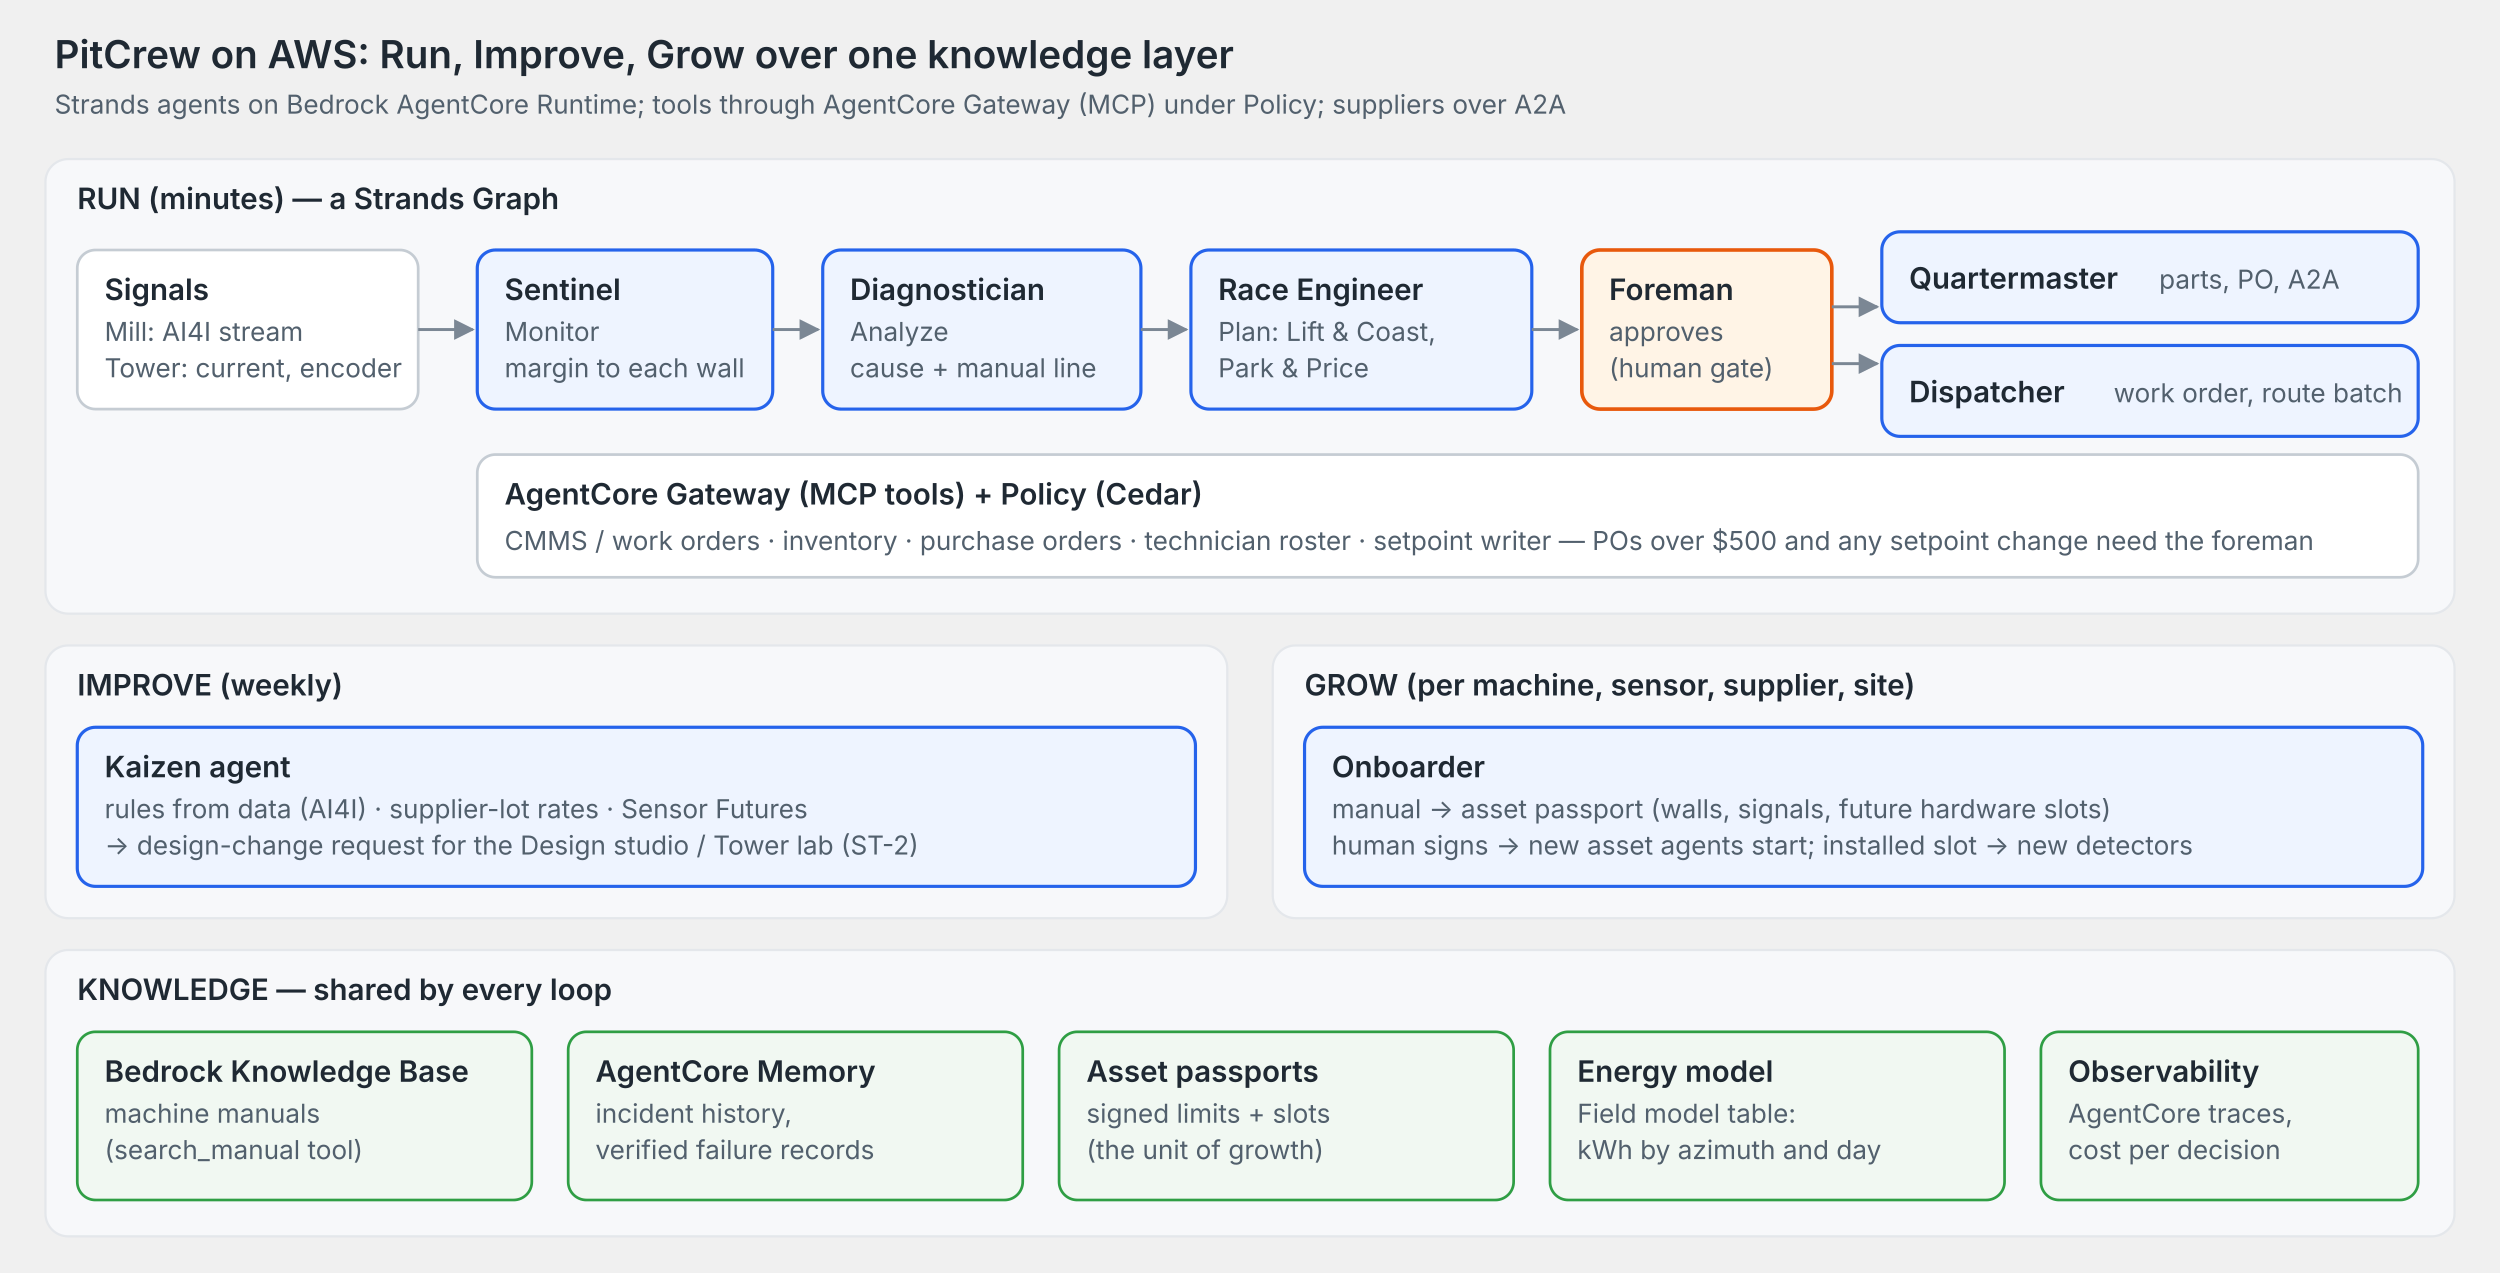
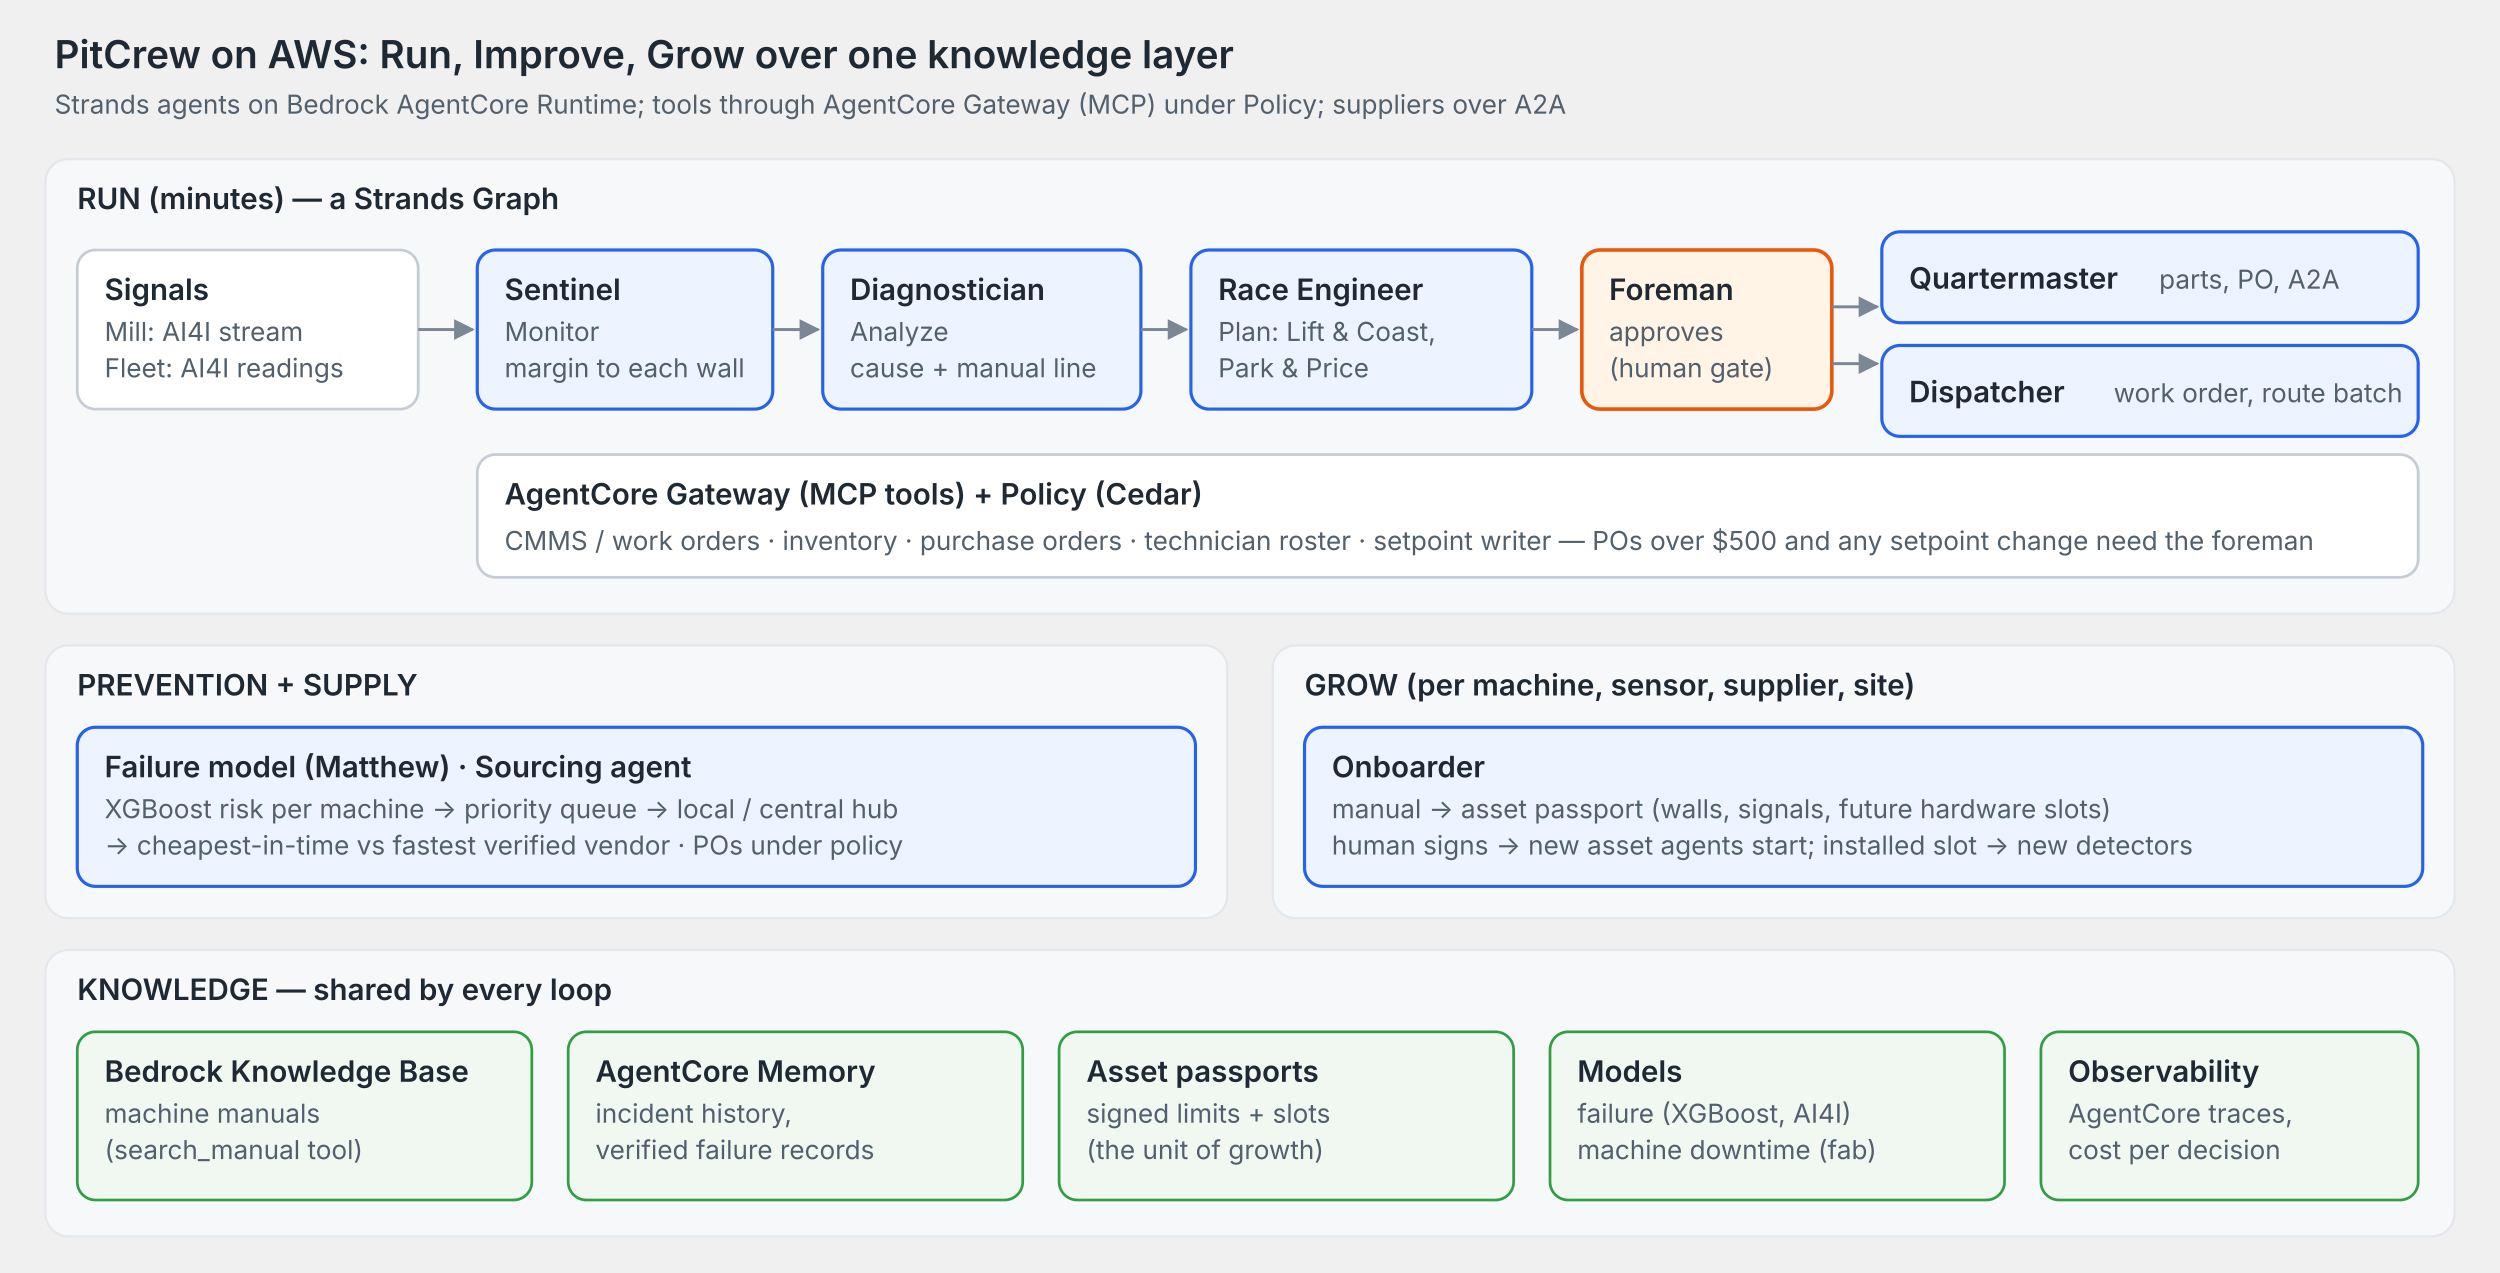
<svg xmlns="http://www.w3.org/2000/svg" viewBox="0 0 1100 560" font-family="Inter, Segoe UI, Helvetica, Arial, sans-serif" font-size="13">
  <defs>
    <marker id="a" viewBox="0 0 10 10" refX="9" refY="5" markerWidth="7" markerHeight="7" orient="auto-start-reverse">
      <path d="M0 0L10 5L0 10z" fill="#7b8794" />
    </marker>
    <style>
      .box{fill:#fff;stroke:#c5ccd3;stroke-width:1.2}
      .agent{fill:#eef4ff;stroke:#2563eb;stroke-width:1.4}
      .human{fill:#fff4e6;stroke:#e8590c;stroke-width:1.6}
      .k{fill:#f1f8f2;stroke:#2f9e44;stroke-width:1.2}
      .h{font-weight:600;fill:#1f2933}
      .s{fill:#52606d;font-size:11.5px}
      .lane{fill:#f7f8fa;stroke:#e4e7eb}
      .ln{stroke:#7b8794;stroke-width:1.3;fill:none}
    </style>
  </defs>
  <text x="24" y="30" class="h" font-size="17">PitCrew on AWS: Run, Improve, Grow over one knowledge layer</text>
  <text x="24" y="50" class="s">Strands agents on Bedrock AgentCore Runtime; tools through AgentCore Gateway (MCP) under Policy; suppliers over A2A</text>
  <rect x="20" y="70" width="1060" height="200" rx="10" class="lane" />
  <text x="34" y="92" class="h">RUN (minutes) — a Strands Graph</text>
  <rect x="34" y="110" width="150" height="70" rx="8" class="box" />
  <text x="46" y="132" class="h">Signals</text>
  <text x="46" y="150" class="s">Mill: AI4I stream</text>
-   <text x="46" y="166" class="s">Tower: current, encoder</text>
+   <text x="46" y="166" class="s">Fleet: AI4I readings</text>
  <rect x="210" y="110" width="130" height="70" rx="8" class="agent" />
  <text x="222" y="132" class="h">Sentinel</text>
  <text x="222" y="150" class="s">Monitor</text>
  <text x="222" y="166" class="s">margin to each wall</text>
  <rect x="362" y="110" width="140" height="70" rx="8" class="agent" />
  <text x="374" y="132" class="h">Diagnostician</text>
  <text x="374" y="150" class="s">Analyze</text>
  <text x="374" y="166" class="s">cause + manual line</text>
  <rect x="524" y="110" width="150" height="70" rx="8" class="agent" />
  <text x="536" y="132" class="h">Race Engineer</text>
  <text x="536" y="150" class="s">Plan: Lift &amp; Coast,</text>
  <text x="536" y="166" class="s">Park &amp; Price</text>
  <rect x="696" y="110" width="110" height="70" rx="8" class="human" />
  <text x="708" y="132" class="h">Foreman</text>
  <text x="708" y="150" class="s">approves</text>
  <text x="708" y="166" class="s">(human gate)</text>
  <rect x="828" y="102" width="236" height="40" rx="8" class="agent" />
  <text x="840" y="127" class="h">Quartermaster</text>
  <text x="950" y="127" class="s">parts, PO, A2A</text>
  <rect x="828" y="152" width="236" height="40" rx="8" class="agent" />
  <text x="840" y="177" class="h">Dispatcher</text>
  <text x="930" y="177" class="s">work order, route batch</text>
  <path class="ln" d="M184 145H208" marker-end="url(#a)" />
  <path class="ln" d="M340 145H360" marker-end="url(#a)" />
  <path class="ln" d="M502 145H522" marker-end="url(#a)" />
  <path class="ln" d="M674 145H694" marker-end="url(#a)" />
  <path class="ln" d="M806 135H826" marker-end="url(#a)" />
  <path class="ln" d="M806 160H826" marker-end="url(#a)" />
  <rect x="210" y="200" width="854" height="54" rx="8" class="box" />
  <text x="222" y="222" class="h">AgentCore Gateway (MCP tools) + Policy (Cedar)</text>
  <text x="222" y="242" class="s">CMMS / work orders · inventory · purchase orders · technician roster · setpoint writer — POs over $500 and any setpoint change need the foreman</text>
  <rect x="20" y="284" width="520" height="120" rx="10" class="lane" />
-   <text x="34" y="306" class="h">IMPROVE (weekly)</text>
+   <text x="34" y="306" class="h">PREVENTION + SUPPLY</text>
  <rect x="34" y="320" width="492" height="70" rx="8" class="agent" />
-   <text x="46" y="342" class="h">Kaizen agent</text>
-   <text x="46" y="360" class="s">rules from data (AI4I) · supplier-lot rates · Sensor Futures</text>
-   <text x="46" y="376" class="s">→ design-change request for the Design studio / Tower lab (ST-2)</text>
+   <text x="46" y="342" class="h">Failure model (Matthew) · Sourcing agent</text>
+   <text x="46" y="360" class="s">XGBoost risk per machine → priority queue → local / central hub</text>
+   <text x="46" y="376" class="s">→ cheapest-in-time vs fastest verified vendor · POs under policy</text>
  <rect x="560" y="284" width="520" height="120" rx="10" class="lane" />
  <text x="574" y="306" class="h">GROW (per machine, sensor, supplier, site)</text>
  <rect x="574" y="320" width="492" height="70" rx="8" class="agent" />
  <text x="586" y="342" class="h">Onboarder</text>
  <text x="586" y="360" class="s">manual → asset passport (walls, signals, future hardware slots)</text>
  <text x="586" y="376" class="s">human signs → new asset agents start; installed slot → new detectors</text>
  <rect x="20" y="418" width="1060" height="126" rx="10" class="lane" />
  <text x="34" y="440" class="h">KNOWLEDGE — shared by every loop</text>
  <rect x="34" y="454" width="200" height="74" rx="8" class="k" />
  <text x="46" y="476" class="h">Bedrock Knowledge Base</text>
  <text x="46" y="494" class="s">machine manuals</text>
  <text x="46" y="510" class="s">(search_manual tool)</text>
  <rect x="250" y="454" width="200" height="74" rx="8" class="k" />
  <text x="262" y="476" class="h">AgentCore Memory</text>
  <text x="262" y="494" class="s">incident history,</text>
  <text x="262" y="510" class="s">verified failure records</text>
  <rect x="466" y="454" width="200" height="74" rx="8" class="k" />
  <text x="478" y="476" class="h">Asset passports</text>
  <text x="478" y="494" class="s">signed limits + slots</text>
  <text x="478" y="510" class="s">(the unit of growth)</text>
  <rect x="682" y="454" width="200" height="74" rx="8" class="k" />
-   <text x="694" y="476" class="h">Energy model</text>
-   <text x="694" y="494" class="s">Field model table:</text>
-   <text x="694" y="510" class="s">kWh by azimuth and day</text>
+   <text x="694" y="476" class="h">Models</text>
+   <text x="694" y="494" class="s">failure (XGBoost, AI4I)</text>
+   <text x="694" y="510" class="s">machine downtime (fab)</text>
  <rect x="898" y="454" width="166" height="74" rx="8" class="k" />
  <text x="910" y="476" class="h">Observability</text>
  <text x="910" y="494" class="s">AgentCore traces,</text>
  <text x="910" y="510" class="s">cost per decision</text>
</svg>
